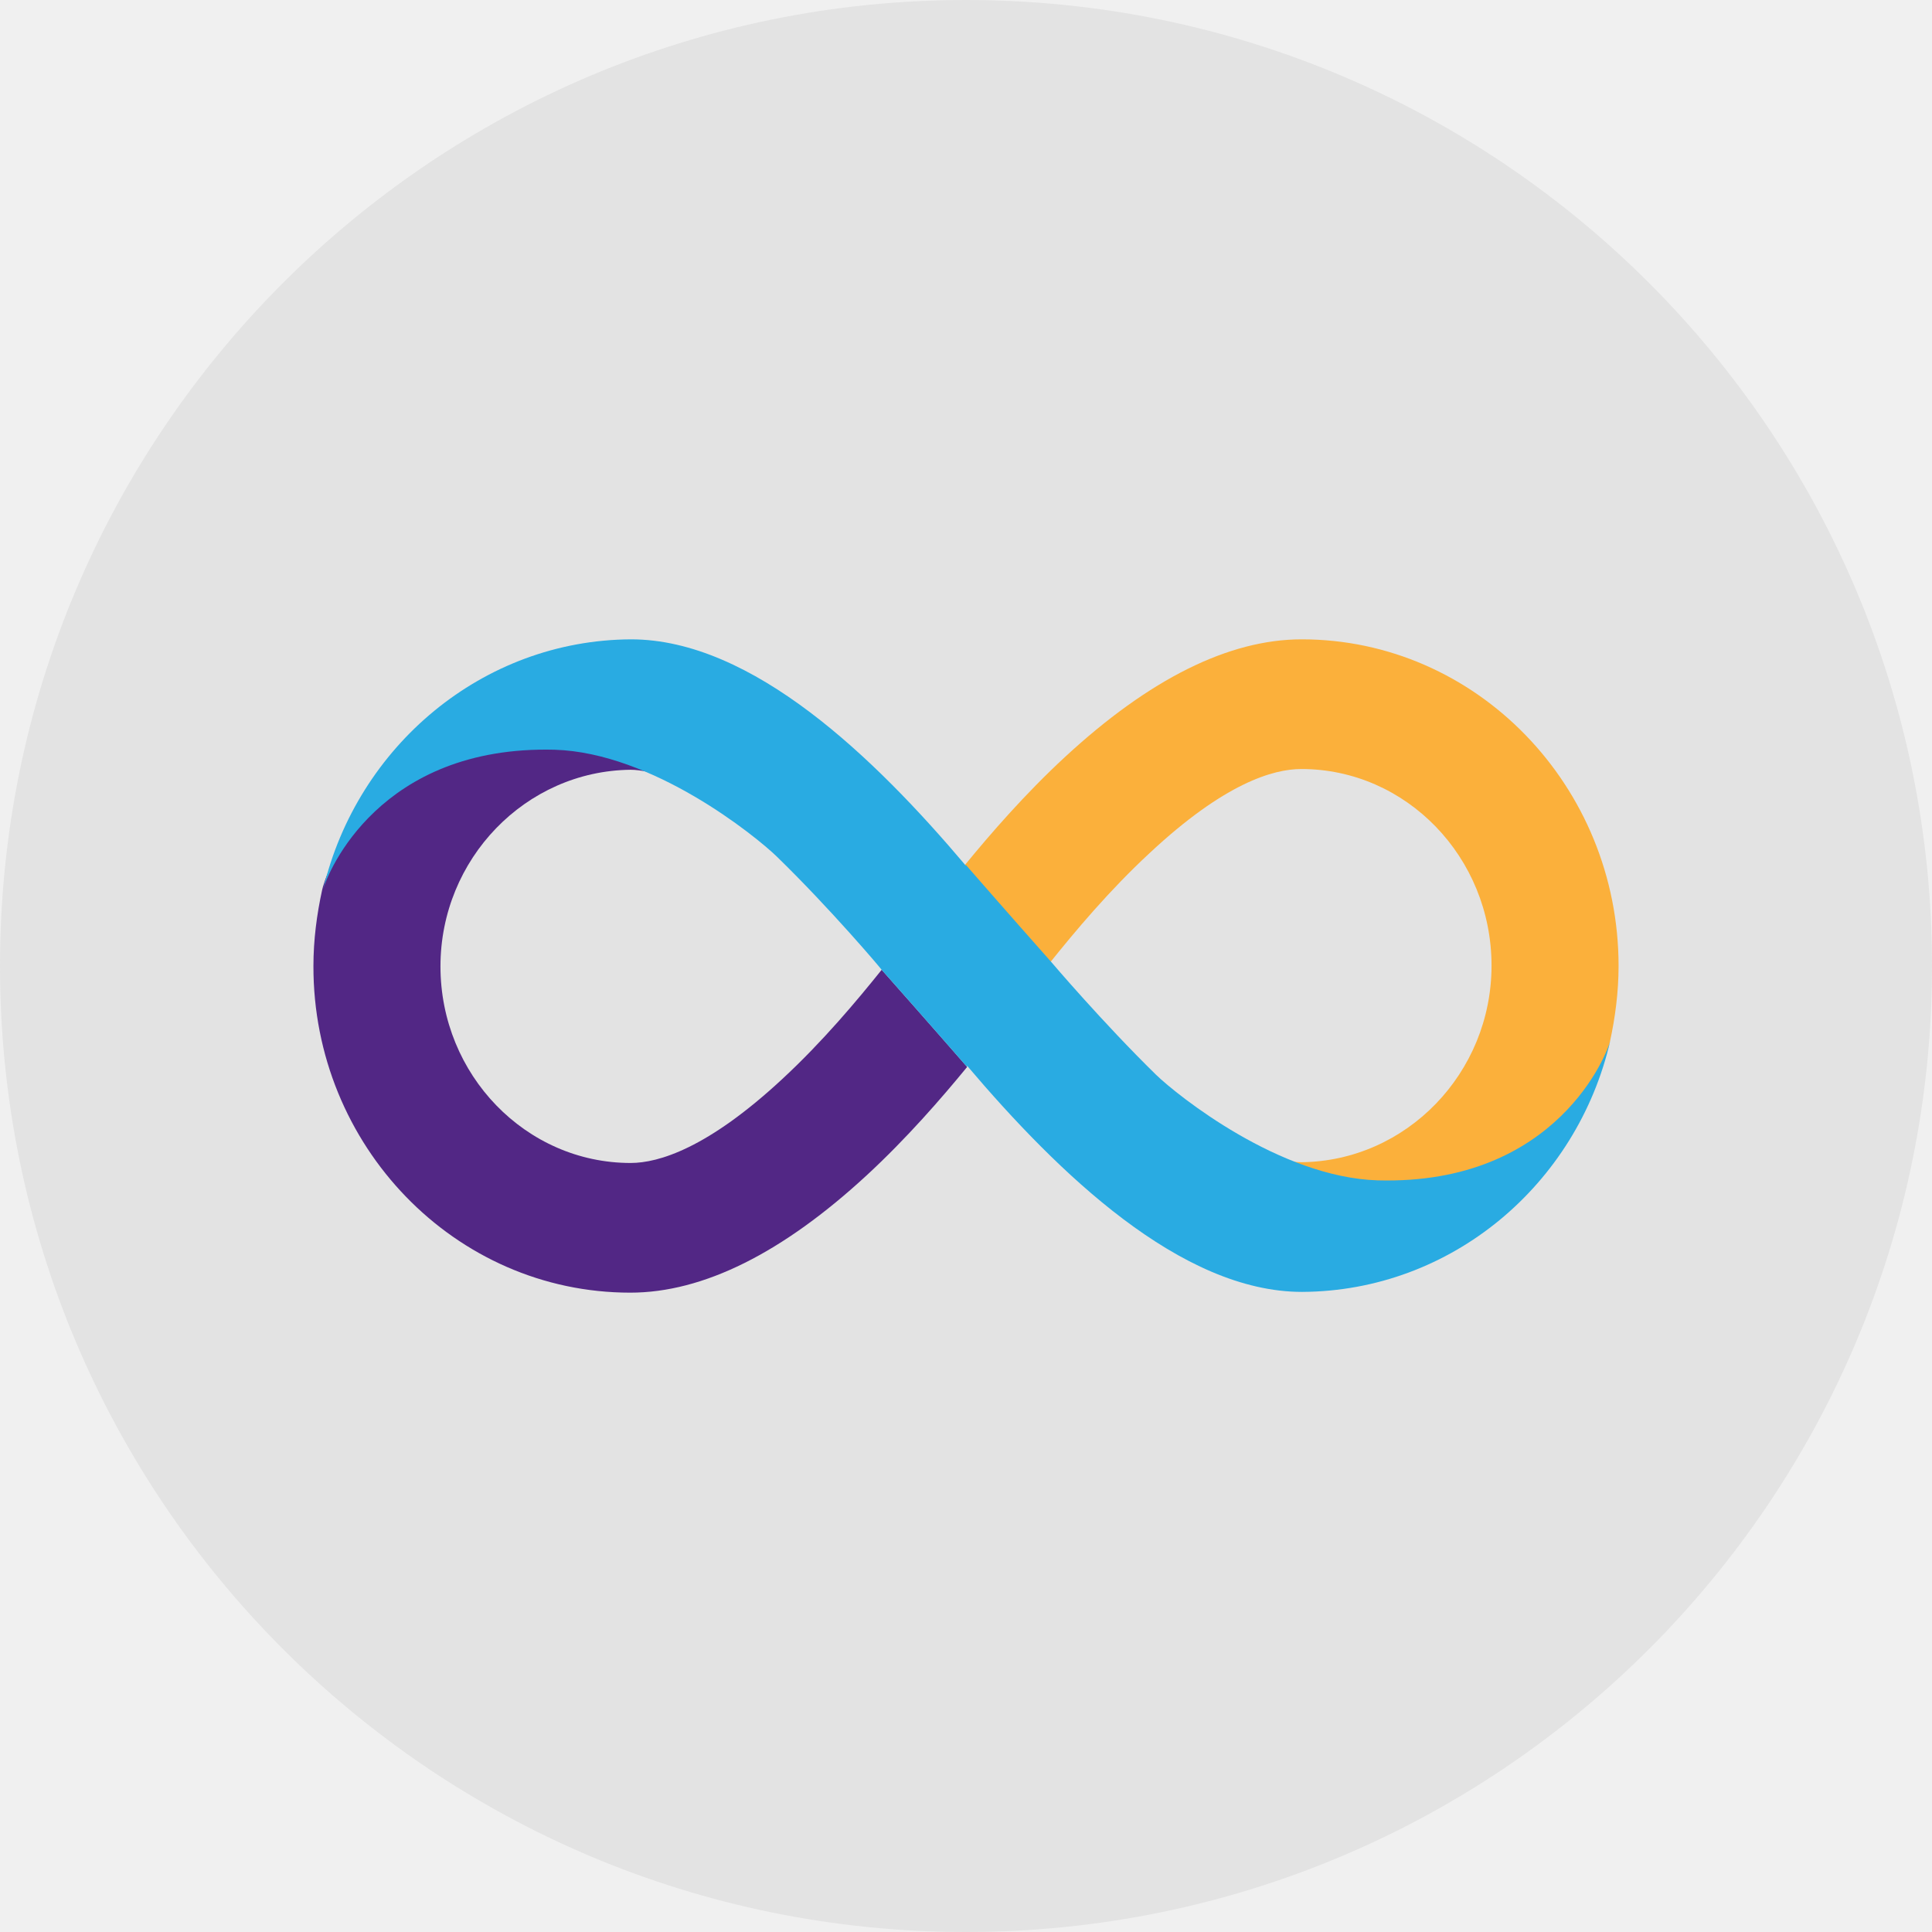
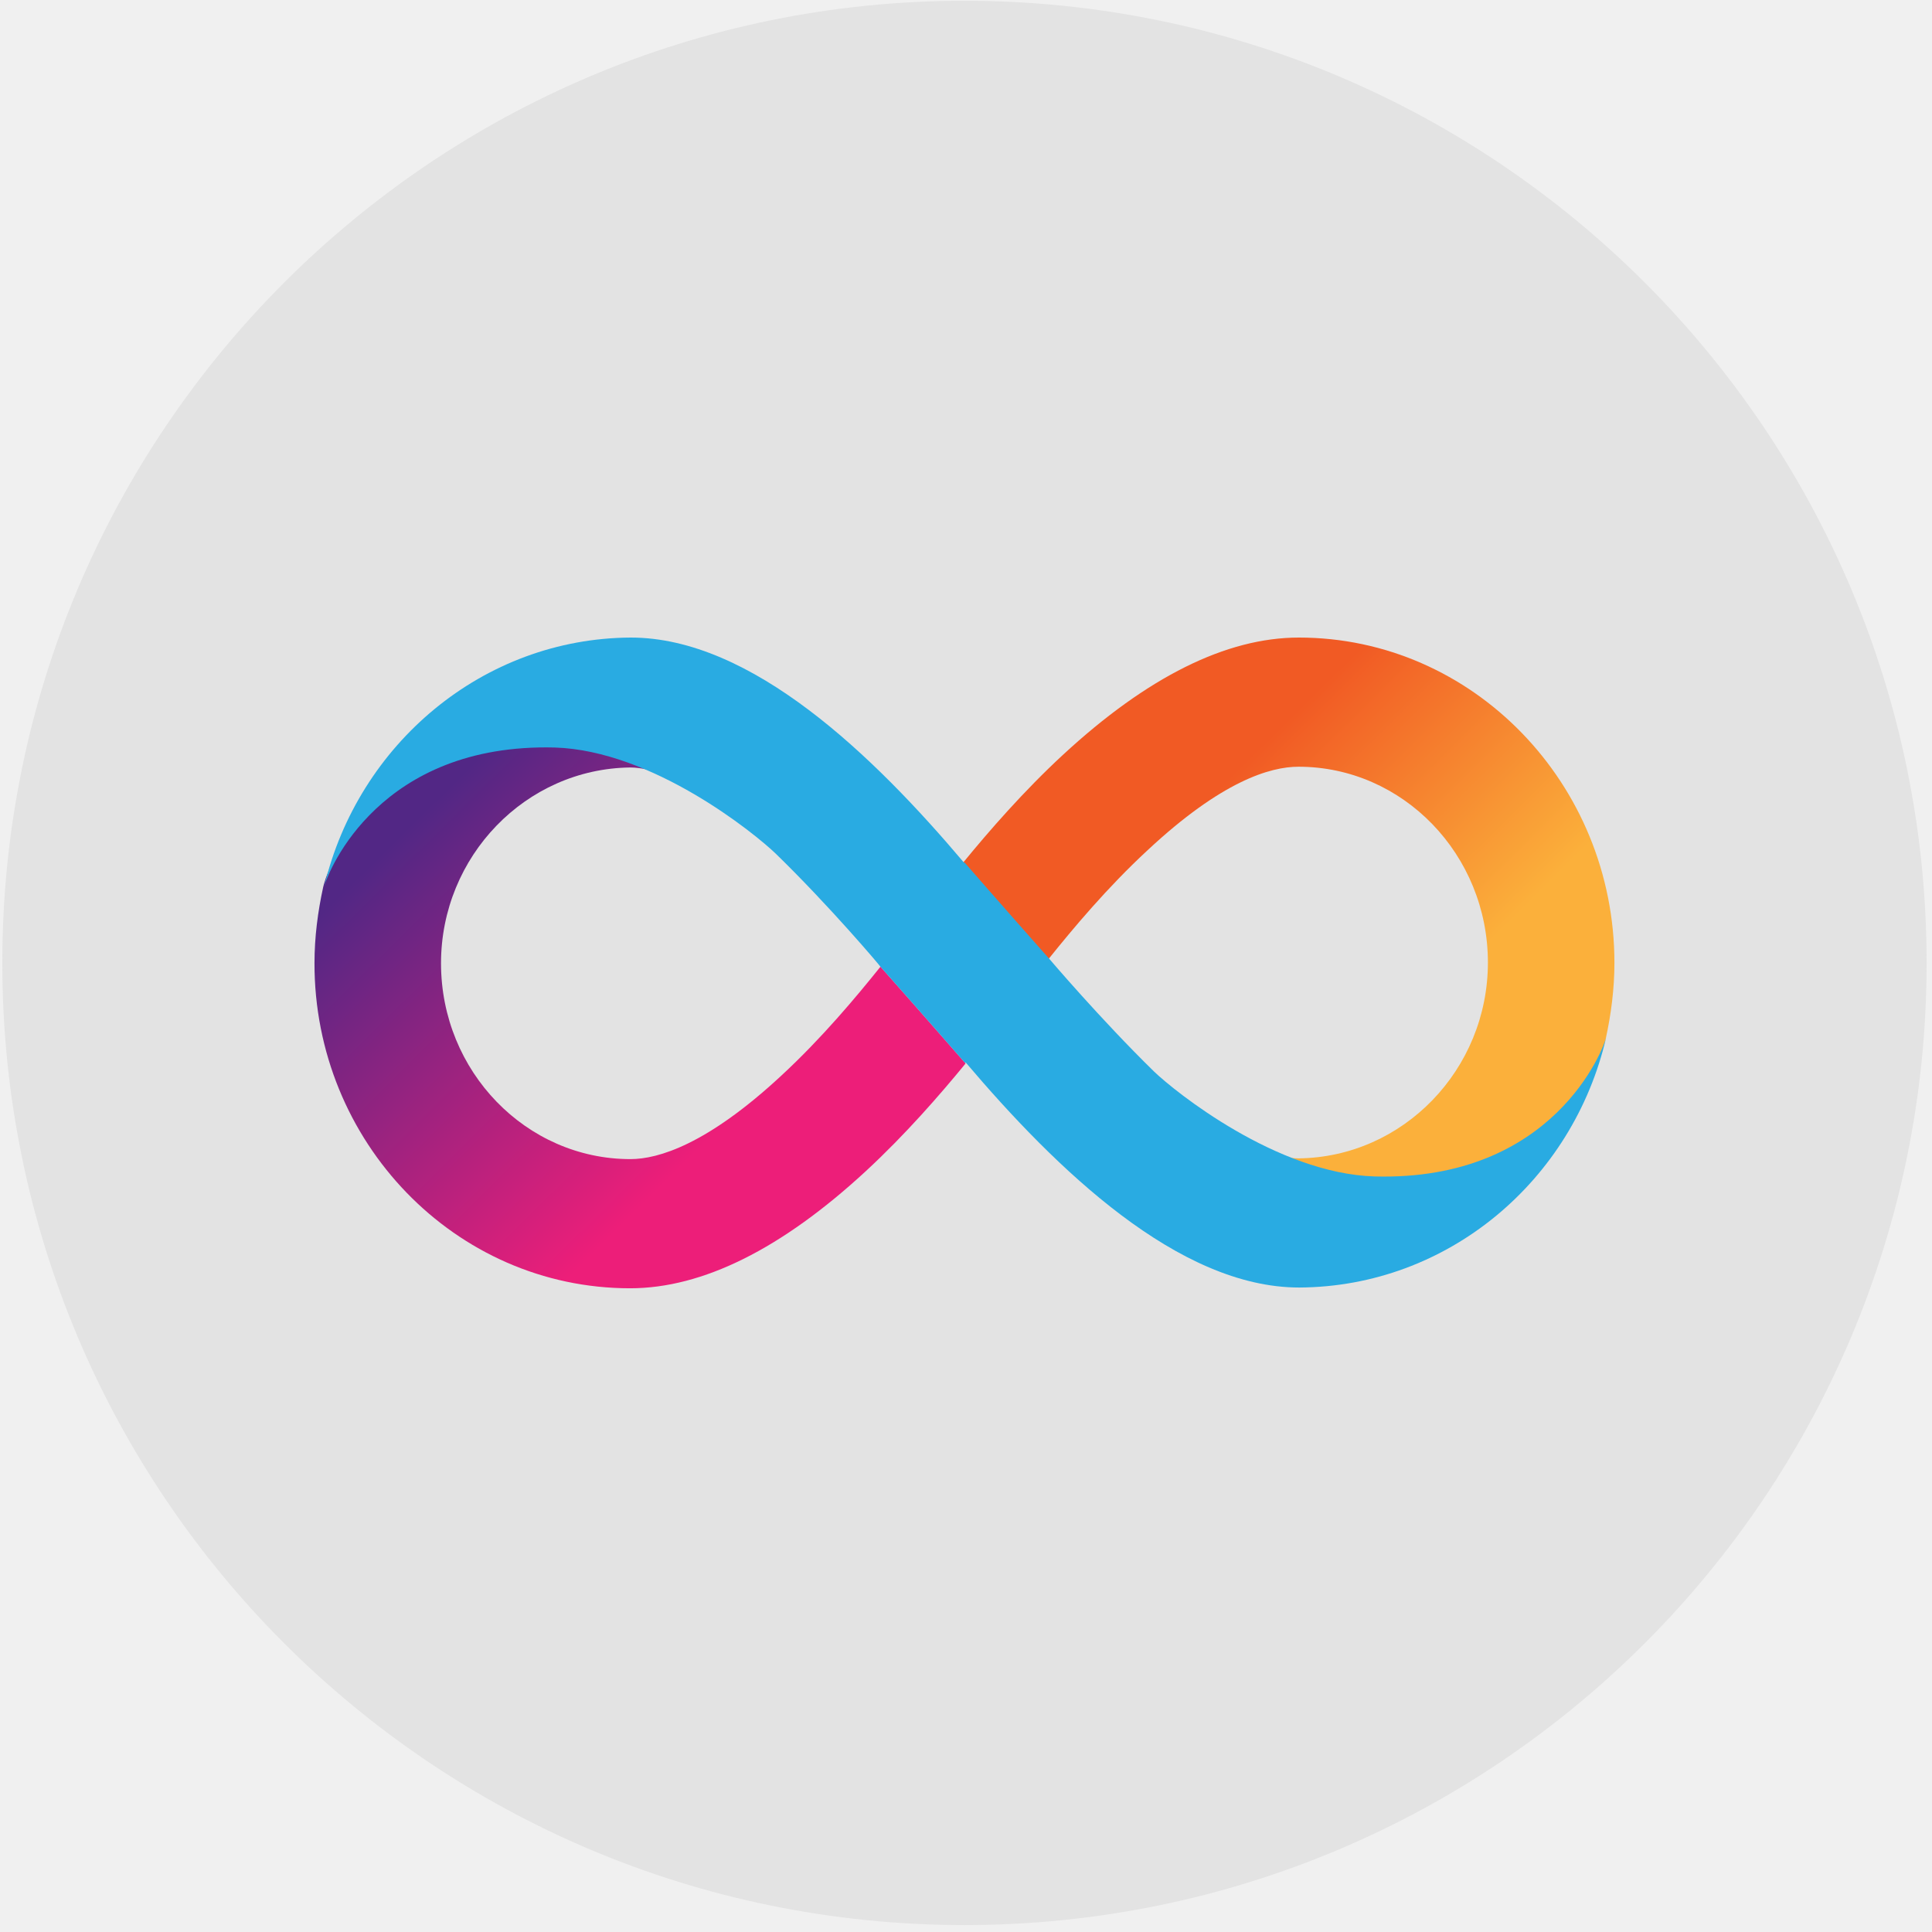
- <svg xmlns="http://www.w3.org/2000/svg" width="200" height="200" viewBox="0 0 200 200" fill="none">
-   <g clip-path="url(#clip0_1301_2)">
-     <path d="M100 200C155.225 200 200 155.225 200 100C200 44.775 155.225 0 100 0C44.775 0 0 44.775 0 100C0 155.225 44.775 200 100 200Z" fill="#E3E3E3" />
-     <path d="M134.756 66.184C127.202 66.184 118.983 70.293 110.255 78.356C106.145 82.152 102.544 86.301 99.883 89.549C99.883 89.549 104.11 94.403 108.728 99.608C111.272 96.438 114.834 92.172 119.022 88.297C126.732 81.096 131.781 79.608 134.716 79.608C145.558 79.608 154.403 88.728 154.403 99.96C154.403 111.076 145.597 120.195 134.716 120.313C134.208 120.313 133.581 120.234 132.838 120.078C136.008 121.526 139.452 122.583 142.623 122.583C162.505 122.583 166.458 108.845 166.654 107.867C167.202 105.362 167.554 102.7 167.554 100C167.554 81.37 152.838 66.184 134.756 66.184Z" fill="url(#paint0_linear_1301_2)" />
-     <path d="M65.245 133.815C72.799 133.815 81.018 129.706 89.746 121.643C93.855 117.847 97.456 113.698 100.118 110.449C100.118 110.449 95.891 105.596 91.272 100.391C88.728 103.561 85.166 107.827 80.979 111.702C73.268 118.864 68.18 120.391 65.284 120.391C54.443 120.391 45.597 111.271 45.597 100.038C45.597 88.923 54.403 79.804 65.284 79.686C65.793 79.686 66.419 79.764 67.163 79.921C63.992 78.473 60.548 77.416 57.378 77.416C37.495 77.377 33.542 91.115 33.347 92.132C32.799 94.637 32.446 97.299 32.446 99.999C32.407 118.59 47.084 133.815 65.245 133.815Z" fill="url(#paint1_linear_1301_2)" />
-     <path fill-rule="evenodd" clip-rule="evenodd" d="M80.391 88.649C78.2 86.536 67.593 77.925 57.417 77.612C39.257 77.142 33.934 90.332 33.464 92.015C36.986 77.26 49.941 66.262 65.323 66.184C77.887 66.184 90.568 78.473 99.961 89.589L100 89.549C100 89.549 104.227 94.403 108.846 99.608C108.846 99.608 114.129 105.831 119.687 111.272C121.879 113.385 132.446 121.878 142.622 122.191C161.292 122.7 166.458 108.806 166.693 107.749C163.249 122.622 150.255 133.659 134.795 133.737C122.231 133.737 109.55 121.448 100.118 110.332C100.118 110.371 100.078 110.371 100.078 110.411C100.078 110.411 95.851 105.557 91.233 100.352C91.272 100.352 85.988 94.09 80.391 88.649Z" fill="#29ABE2" />
-   </g>
+ <svg xmlns="http://www.w3.org/2000/svg" width="251" height="251" viewBox="0 0 251 251" fill="none">
+   <path d="M125.3 250.1C194.331 250.1 250.3 194.131 250.3 125.1C250.3 56.068 194.331 0.1 125.3 0.1C56.269 0.1 0.3 56.068 0.3 125.1C0.3 194.131 56.269 250.1 125.3 250.1Z" fill="#E3E3E3" />
+   <path d="M168.744 82.83C159.302 82.83 149.028 87.967 138.118 98.045C132.981 102.791 128.48 107.977 125.153 112.038C125.153 112.038 130.437 118.104 136.21 124.611C139.39 120.648 143.842 115.315 149.077 110.472C158.715 101.47 165.026 99.611 168.695 99.611C182.247 99.611 193.304 111.01 193.304 125.051C193.304 138.946 182.296 150.345 168.695 150.492C168.059 150.492 167.277 150.394 166.347 150.198C170.31 152.008 174.615 153.329 178.578 153.329C203.431 153.329 208.372 136.157 208.617 134.934C209.302 131.803 209.742 128.476 209.742 125.1C209.742 101.812 191.347 82.83 168.744 82.83Z" fill="url(#paint0_linear_1302_12)" />
+   <path d="M81.856 167.37C91.298 167.37 101.572 162.233 112.482 152.155C117.619 147.409 122.12 142.223 125.447 138.163C125.447 138.163 120.163 132.096 114.39 125.589C111.21 129.552 106.758 134.885 101.523 139.728C91.885 148.681 85.525 150.589 81.904 150.589C68.353 150.589 57.296 139.19 57.296 125.149C57.296 111.255 68.304 99.856 81.904 99.709C82.54 99.709 83.323 99.807 84.253 100.002C80.29 98.192 75.985 96.871 72.022 96.871C47.169 96.822 42.227 113.994 41.983 115.267C41.298 118.398 40.858 121.724 40.858 125.1C40.809 148.339 59.155 167.37 81.856 167.37Z" fill="url(#paint1_linear_1302_12)" />
+   <path fill-rule="evenodd" clip-rule="evenodd" d="M100.789 110.912C98.05 108.27 84.791 97.507 72.071 97.116C49.371 96.529 42.717 113.016 42.13 115.12C46.533 96.675 62.727 82.928 81.954 82.83C97.658 82.83 113.51 98.192 125.251 112.086L125.3 112.038C125.3 112.038 130.584 118.104 136.357 124.611C136.357 124.611 142.962 132.39 149.909 139.19C152.649 141.832 165.858 152.448 178.578 152.84C201.915 153.476 208.373 136.108 208.666 134.787C204.361 153.378 188.118 167.174 168.793 167.272C153.089 167.272 137.238 151.91 125.447 138.016C125.447 138.065 125.398 138.065 125.398 138.114C125.398 138.114 120.114 132.047 114.341 125.54C114.39 125.54 107.786 117.713 100.789 110.912Z" fill="#29ABE2" />
  <defs>
-     <linearGradient id="paint0_linear_1301_2" x1="-56.477" y1="-17.261" x2="-17.338" y2="-17.261" gradientUnits="userSpaceOnUse">
-       <stop stop-color="#F15A24" />
+     <linearGradient id="paint0_linear_1302_12" x1="146.717" y1="89.48" x2="204.662" y2="148.032" gradientUnits="userSpaceOnUse">
      <stop offset="0.21" stop-color="#F15A24" />
-       <stop offset="0.68" stop-color="#FBB03B" />
-       <stop offset="1" stop-color="#FBB03B" />
+       <stop offset="0.684" stop-color="#FBB03B" />
    </linearGradient>
-     <linearGradient id="paint1_linear_1301_2" x1="-56.477" y1="-17.261" x2="-17.338" y2="-17.261" gradientUnits="userSpaceOnUse">
-       <stop stop-color="#ED1E79" />
+     <linearGradient id="paint1_linear_1302_12" x1="103.854" y1="160.716" x2="45.909" y2="102.163" gradientUnits="userSpaceOnUse">
      <stop offset="0.21" stop-color="#ED1E79" />
-       <stop offset="0.89" stop-color="#522785" />
-       <stop offset="1" stop-color="#522785" />
+       <stop offset="0.893" stop-color="#522785" />
    </linearGradient>
-     <clipPath id="clip0_1301_2">
-       <rect width="200" height="200" fill="white" />
-     </clipPath>
  </defs>
</svg>
